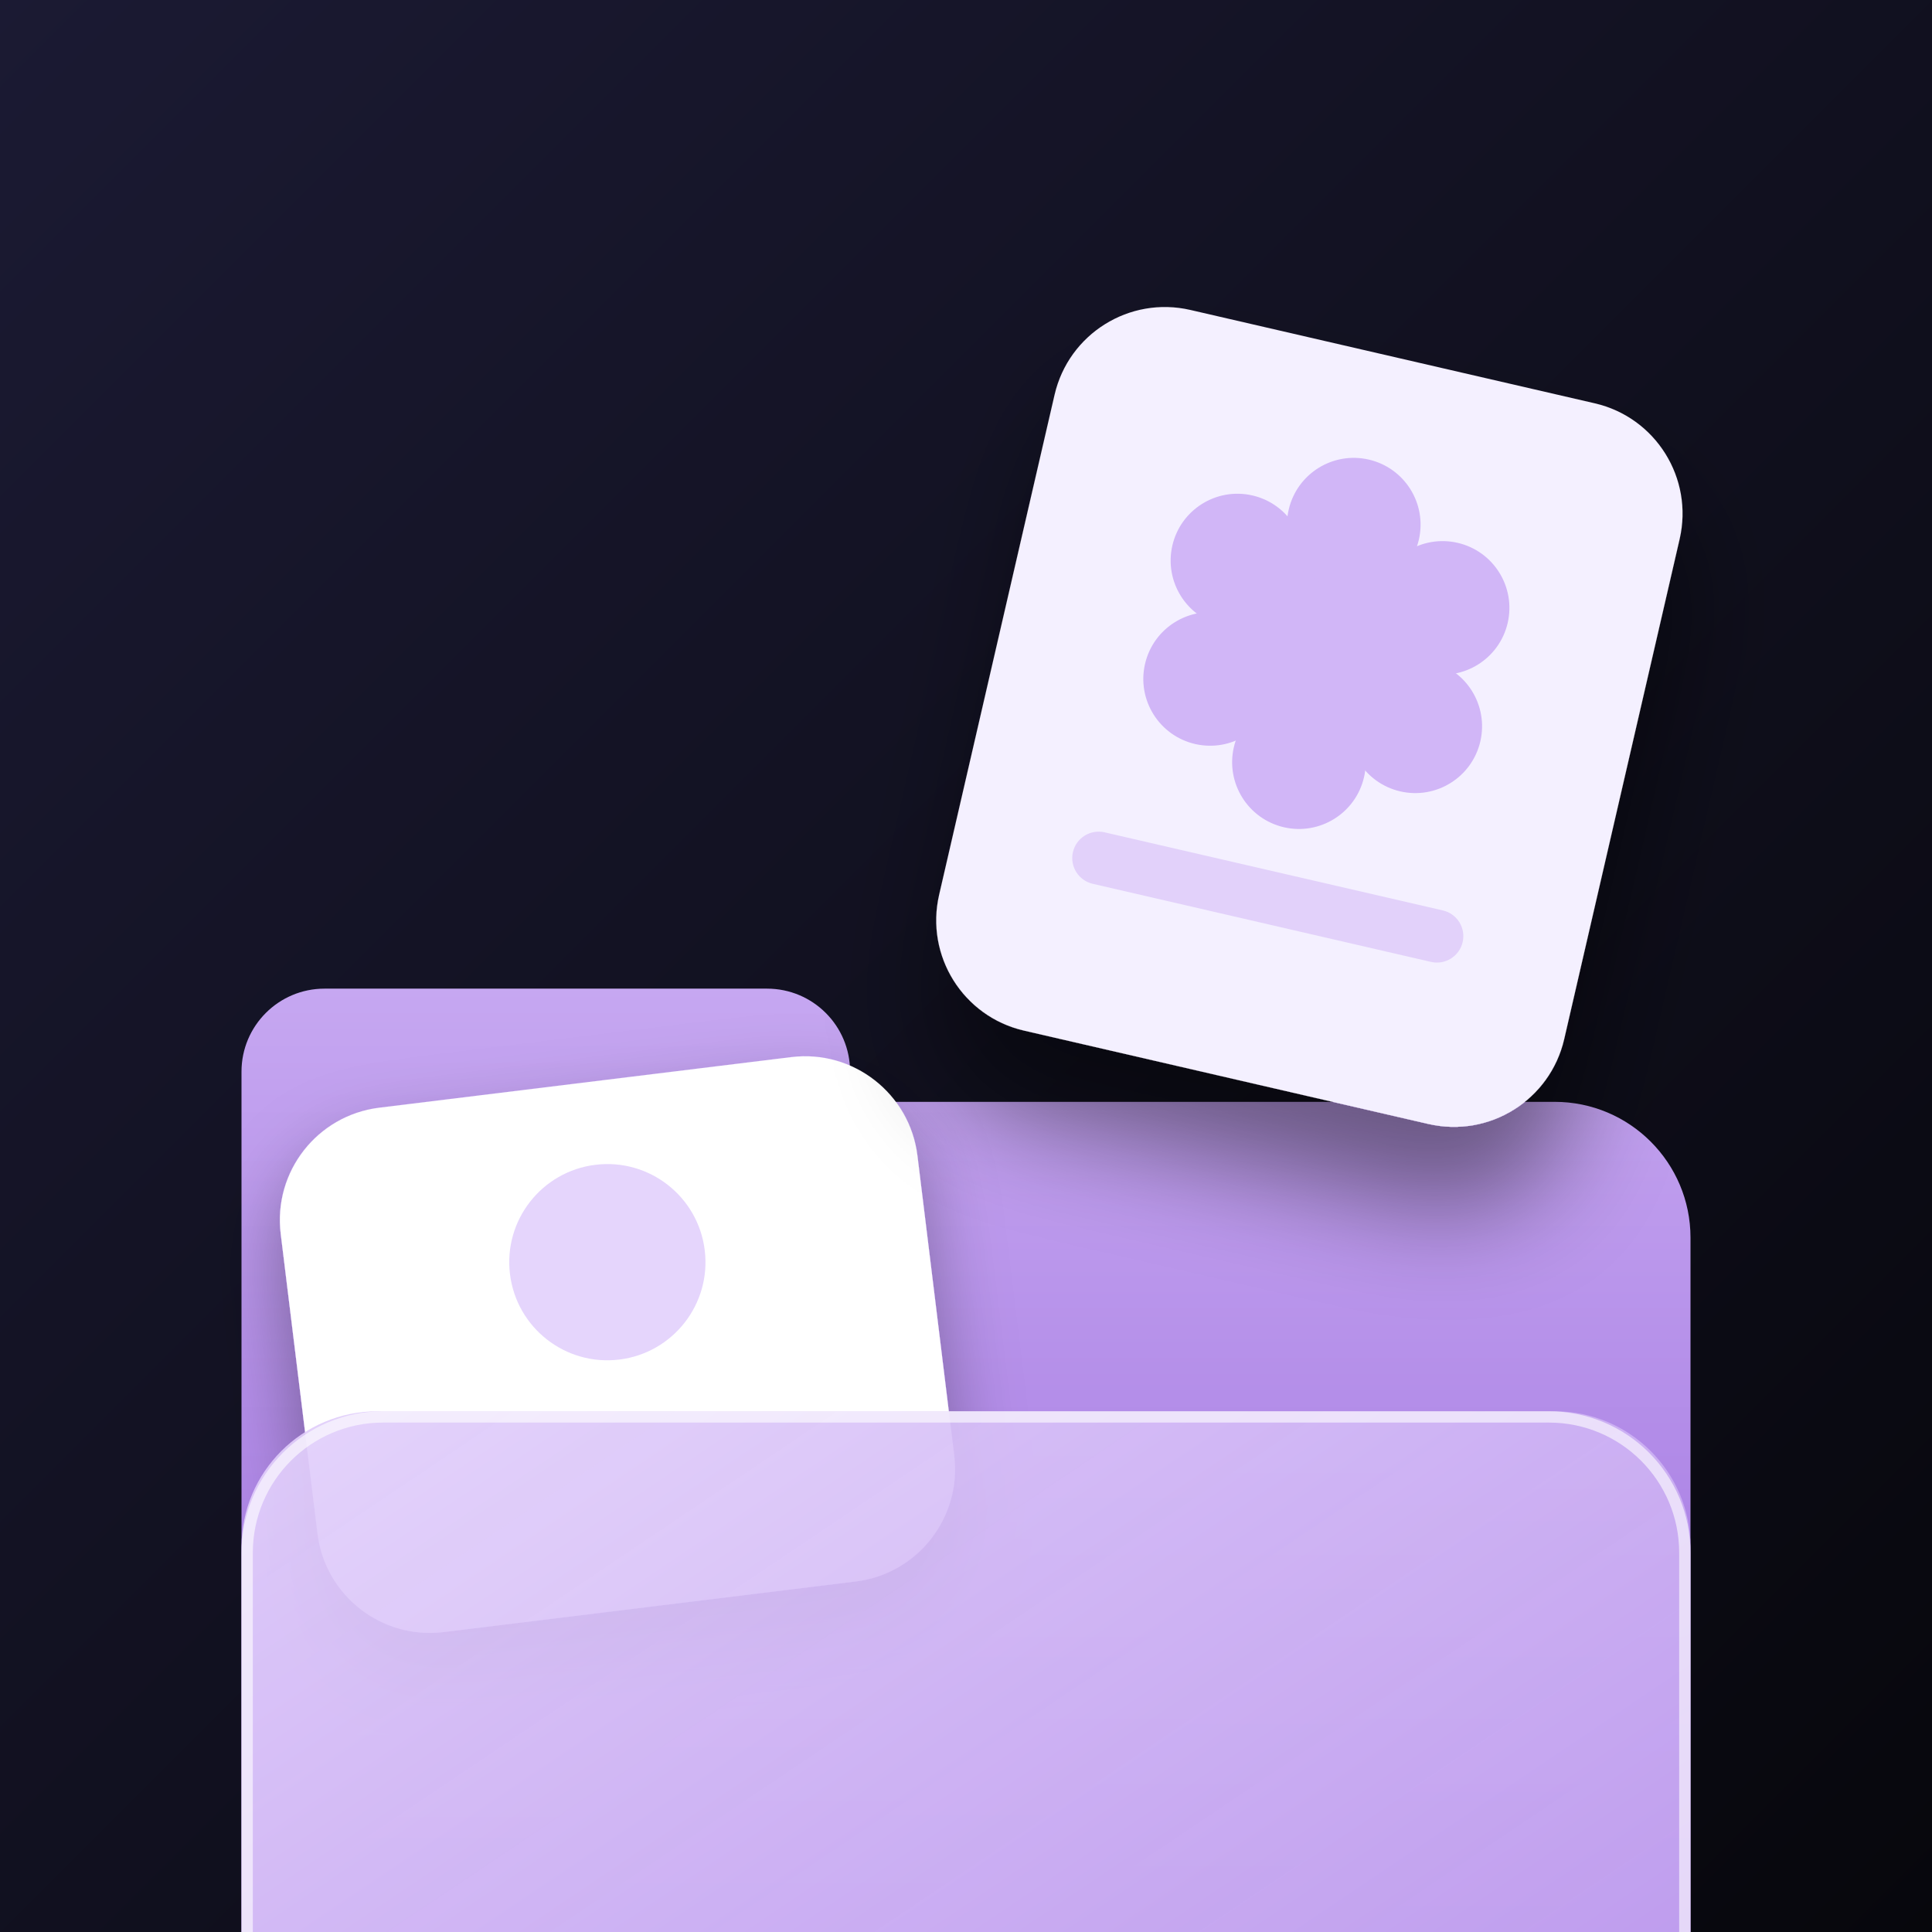
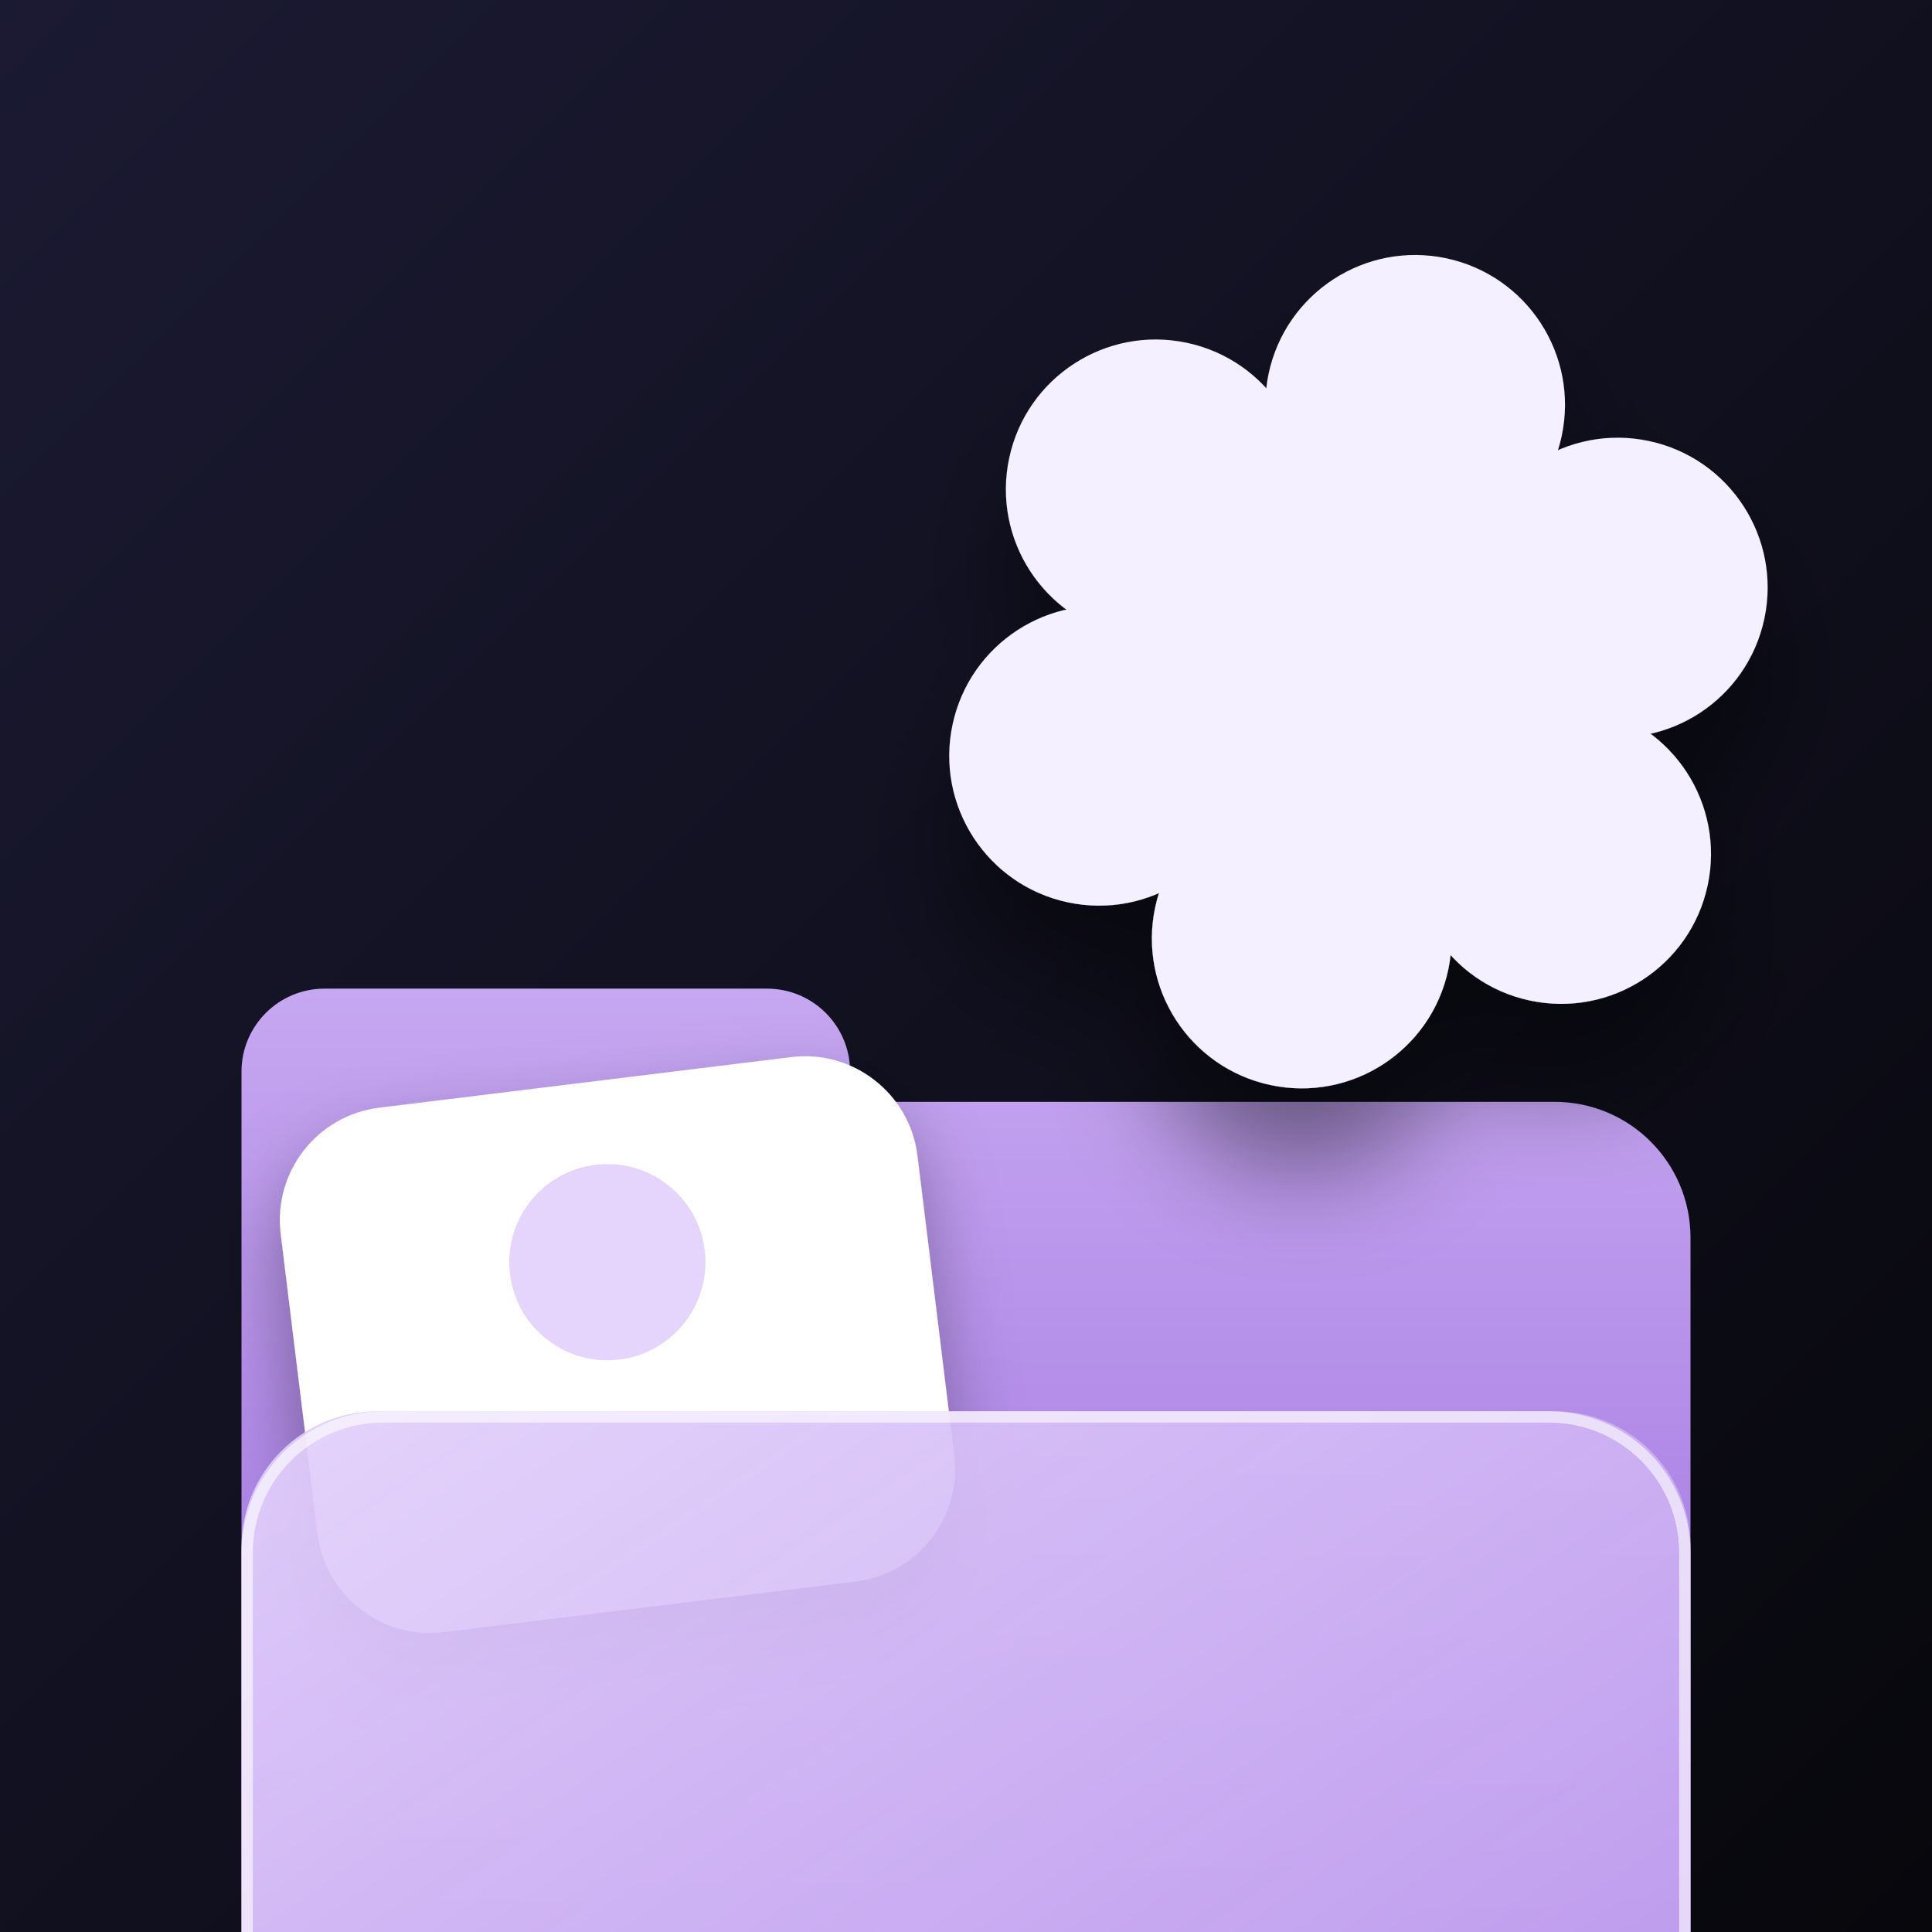
<svg xmlns="http://www.w3.org/2000/svg" viewBox="0 0 512 512">
  <defs>
    <linearGradient id="bg" x1="0" y1="0" x2="1" y2="1">
      <stop offset="0" stop-color="#1b1a33" />
      <stop offset="1" stop-color="#07070c" />
    </linearGradient>
    <linearGradient id="back" x1="0" y1="262" x2="0" y2="562" gradientUnits="userSpaceOnUse">
      <stop offset="0" stop-color="#c6a7f1" />
      <stop offset="1" stop-color="#9462da" />
    </linearGradient>
    <linearGradient id="front" x1="0" y1="0" x2="1" y2="1">
      <stop offset="0" stop-color="#e2d0fb" stop-opacity="0.93" />
      <stop offset="1" stop-color="#bb97ed" stop-opacity="0.86" />
    </linearGradient>
    <filter id="shadow" x="-20%" y="-20%" width="140%" height="150%">
      <feDropShadow dx="0" dy="10" stdDeviation="10" flood-color="#000" flood-opacity="0.35" />
    </filter>
    <filter id="lift" x="-30%" y="-30%" width="160%" height="170%">
      <feDropShadow dx="0" dy="22" stdDeviation="14" flood-color="#000" flood-opacity="0.45" />
    </filter>
  </defs>
  <rect width="512" height="512" fill="url(#bg)" />
  <path d="M64 620 V284 A22 22 0 0 1 86 262 H203.28 A22 22 0 0 1 225.28 284 V292 H412 A36 36 0 0 1 448 328 V620 Z" fill="url(#back)" />
  <g filter="url(#shadow)">
    <g transform="rotate(-7 169 400)">
      <rect x="84" y="286" width="170" height="140" rx="30" fill="#ffffff" />
      <circle cx="169" cy="334" r="26" fill="#e5d5fc" />
    </g>
  </g>
  <g filter="url(#lift)">
-     <g transform="rotate(13 347 190)">
-       <rect x="262" y="92" width="170" height="196" rx="30" fill="#f4f0ff" />
-       <g fill="#d1b6f7">
-         <circle cx="347" cy="170" r="28.4" />
-         <circle cx="347.0" cy="137.7" r="17.7" />
-         <circle cx="319.1" cy="153.9" r="17.7" />
-         <circle cx="319.1" cy="186.1" r="17.7" />
-         <circle cx="347.0" cy="202.3" r="17.7" />
-         <circle cx="374.9" cy="186.1" r="17.7" />
-         <circle cx="374.9" cy="153.9" r="17.7" />
-       </g>
-       <rect x="294" y="232" width="106" height="14" rx="7" fill="#e2d1fa" />
+     <g fill="#f4f0ff" transform="rotate(12 360 178)">
+       <circle cx="360" cy="178" r="63.6" />
+       <circle cx="360.0" cy="105.7" r="39.7" />
+       <circle cx="297.4" cy="141.9" r="39.7" />
+       <circle cx="297.4" cy="214.1" r="39.7" />
+       <circle cx="360.0" cy="250.3" r="39.7" />
+       <circle cx="422.6" cy="214.1" r="39.7" />
+       <circle cx="422.6" cy="141.9" r="39.7" />
    </g>
  </g>
  <rect x="64" y="374" width="384" height="260" rx="36" fill="url(#front)" />
  <rect x="65.5" y="375.5" width="381" height="260" rx="36" fill="none" stroke="#ffffff" stroke-opacity="0.6" stroke-width="3" />
</svg>
